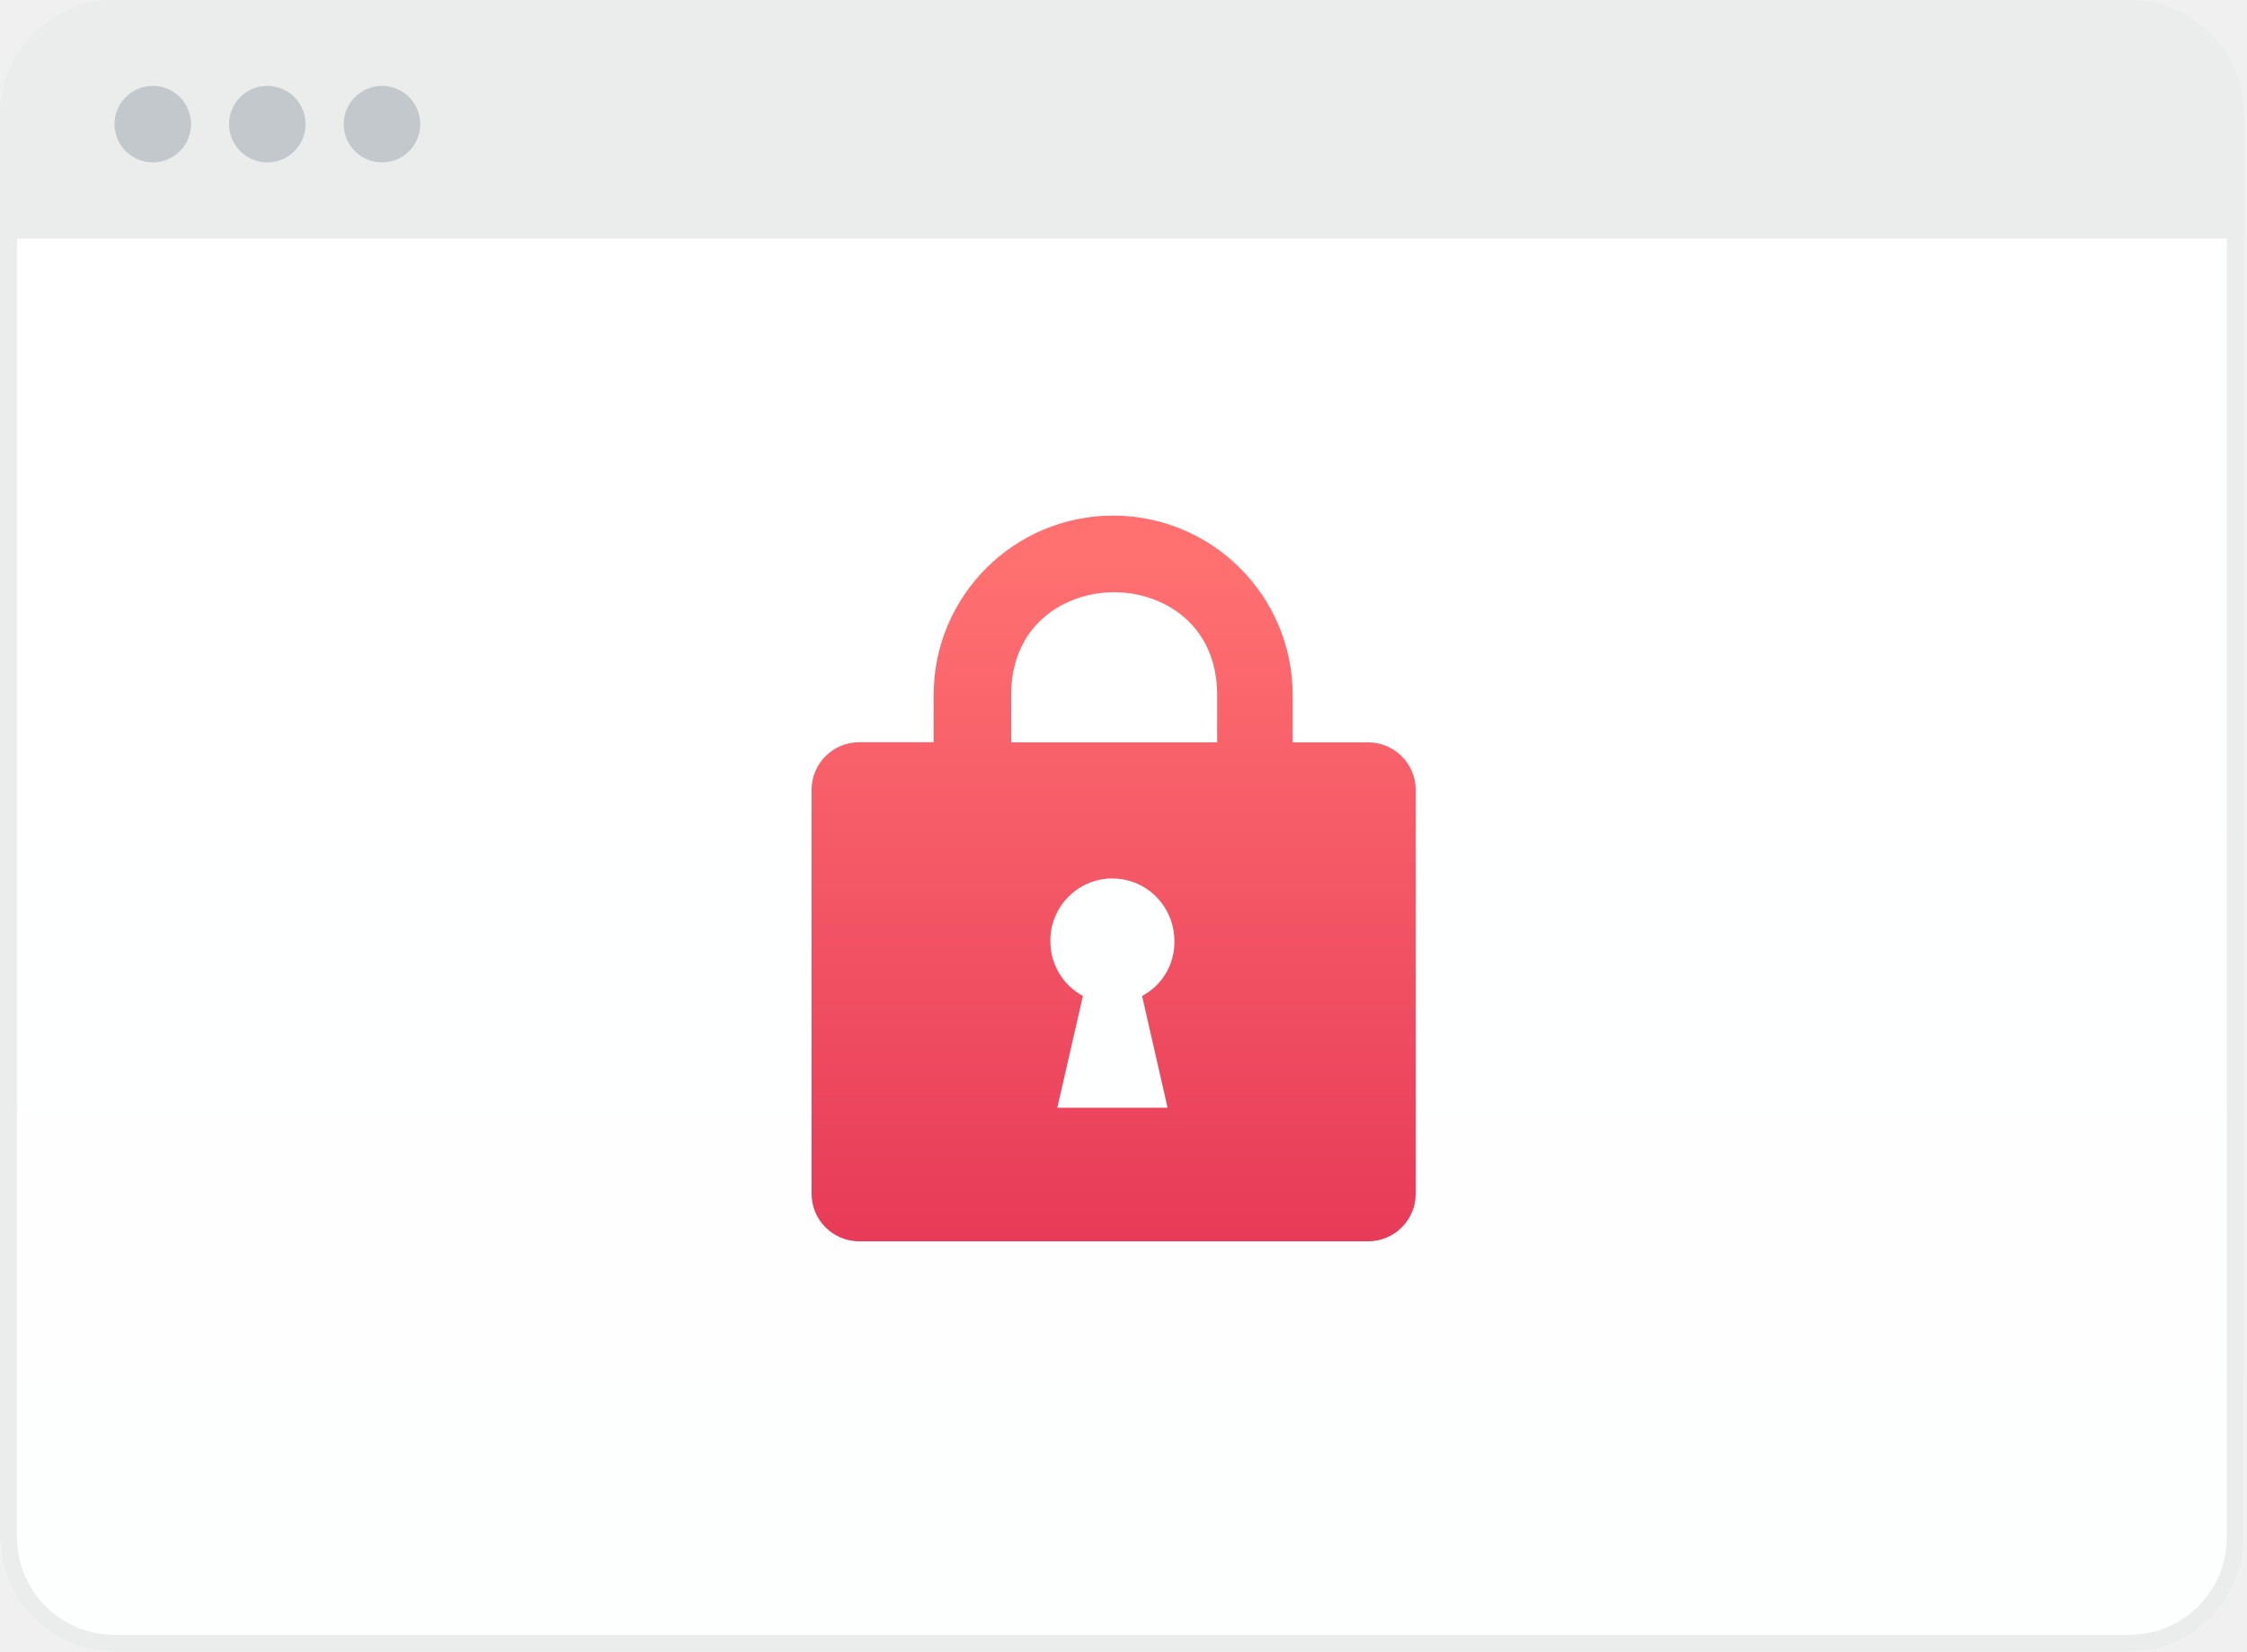
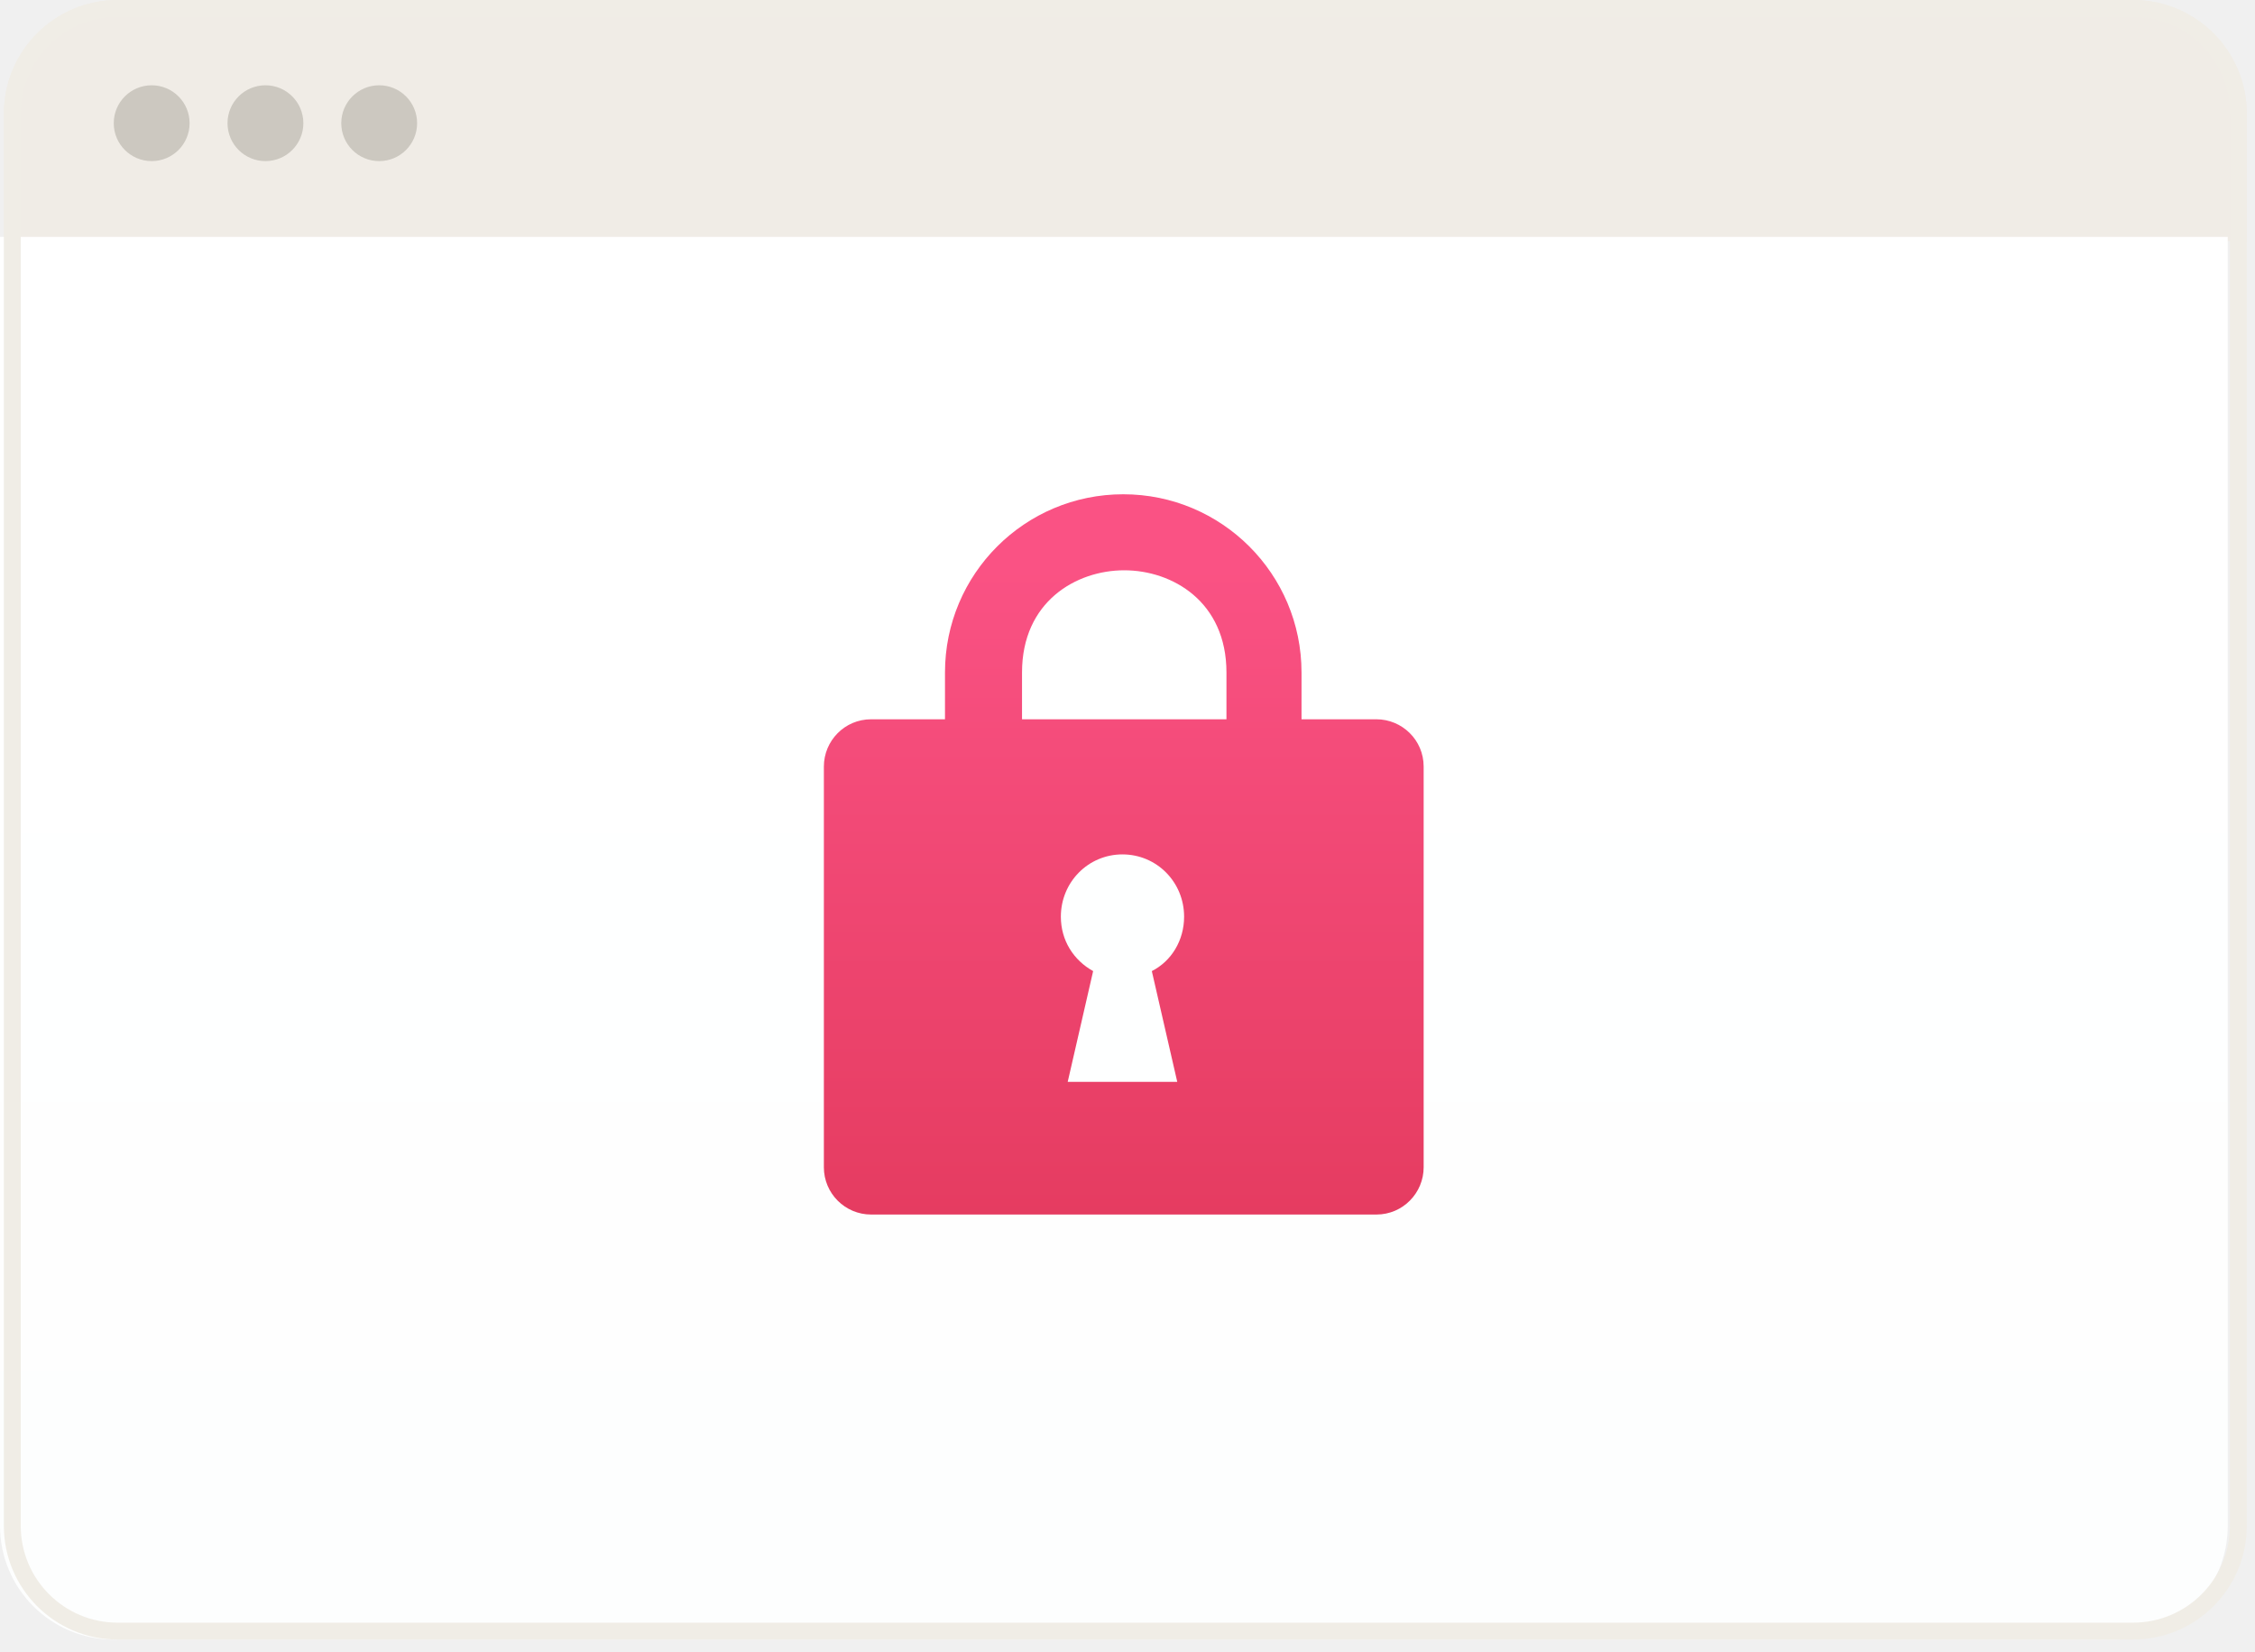
- <svg xmlns="http://www.w3.org/2000/svg" width="185" height="136" fill="none" viewBox="0 0 185 136">
-   <defs />
-   <g clip-path="url(#clip0)">
-     <path fill="#EBEDED" d="M0 9.43A9.43 9.43 0 019.43 0h165.88a9.43 9.43 0 019.43 9.43v10.22H0V9.43z" />
-     <path fill="url(#paint0_linear)" d="M0 19.65h184.74v106.92a9.43 9.43 0 01-9.43 9.43H9.43A9.43 9.43 0 010 126.57V19.65z" />
-     <path stroke="#EBEDED" stroke-width="1.4" d="M9.43.7h165.88a8.73 8.73 0 018.73 8.73v117.14a8.73 8.73 0 01-8.73 8.73H9.43a8.73 8.73 0 01-8.73-8.73V9.43A8.73 8.73 0 019.43.7z" />
-     <path fill="url(#paint1_linear)" fill-rule="evenodd" d="M106.43 57.23v3.89h6.21a3.92 3.92 0 013.92 3.92v33.24a3.92 3.92 0 01-3.92 3.92h-41.9a3.92 3.92 0 01-3.92-3.92V65.03a3.92 3.92 0 013.92-3.92h6.13v-3.88a14.78 14.78 0 1129.56 0zm-6.22 0v3.89H83.25v-3.89c0-5.88 4.5-8.47 8.48-8.47 3.99 0 8.48 2.6 8.48 8.47zm-8.62 15.1c2.83 0 5.1 2.3 5.1 5.16A5 5 0 0194.03 82l2.1 9.2h-9.08l2.11-9.2a5.1 5.1 0 01-2.68-4.5 5.12 5.12 0 015.11-5.18z" clip-rule="evenodd" />
-     <circle cx="12.58" cy="10.22" r="3.15" fill="#C3C8CC" />
-     <circle cx="22.01" cy="10.22" r="3.15" fill="#C3C8CC" />
-     <circle cx="31.45" cy="10.22" r="3.15" fill="#C3C8CC" />
-   </g>
+ <svg xmlns="http://www.w3.org/2000/svg" width="187" height="137" fill="none" viewBox="0 0 187 137">
+   <path fill="#F0ECE6" d="M.32 9.434A9.434 9.434 0 019.754 0h167.133a9.433 9.433 0 019.433 9.434V20H.32V9.434z" />
+   <path fill="url(#paint0_linear_5741_18655)" d="M0 19.654h184.74v106.914c0 5.21-4.224 9.433-9.434 9.433H9.434A9.433 9.433 0 010 126.568V19.654z" />
+   <path stroke="#F0EDE6" stroke-width="1.4" d="M1.02 9.434A8.734 8.734 0 019.754.7h167.133a8.733 8.733 0 018.733 8.734v117.132a8.733 8.733 0 01-8.733 8.734H9.754a8.734 8.734 0 01-8.734-8.734V9.434z" />
+   <path fill="url(#paint1_linear_5741_18655)" fill-rule="evenodd" d="M107.931 55.783v3.881h6.208c2.123 0 3.92 1.715 3.92 3.92v33.241c0 2.124-1.715 3.921-3.92 3.921H72.241a3.921 3.921 0 01-3.92-3.92V63.584c0-2.124 1.714-3.92 3.92-3.92h6.124v-3.882C78.365 47.615 84.981 41 93.148 41s14.783 6.615 14.783 14.783zm-6.225 0v3.881H84.753v-3.881c0-5.88 4.491-8.477 8.477-8.477 3.985 0 8.476 2.596 8.476 8.477zm-8.622 15.09c2.839 0 5.11 2.296 5.11 5.167 0 1.97-1.055 3.692-2.677 4.512l2.109 9.188h-9.084l2.109-9.188c-1.623-.902-2.677-2.543-2.677-4.512 0-2.87 2.271-5.168 5.11-5.168z" clip-rule="evenodd" />
+   <circle cx="12.578" cy="10.219" r="3.145" fill="#CCC8C0" />
+   <circle cx="22.012" cy="10.219" r="3.145" fill="#CCC8C0" />
+   <circle cx="31.445" cy="10.219" r="3.145" fill="#CCC8C0" />
  <defs>
-     <linearGradient id="paint0_linear" x1="92.37" x2="92.37" y1="46.78" y2="136" gradientUnits="userSpaceOnUse">
+     <linearGradient id="paint0_linear_5741_18655" x1="92.37" x2="92.37" y1="46.776" y2="136.001" gradientUnits="userSpaceOnUse">
      <stop stop-color="#fff" />
      <stop offset="1" stop-color="#FDFEFE" />
    </linearGradient>
-     <linearGradient id="paint1_linear" x1="91.69" x2="91.69" y1="45.6" y2="105.73" gradientUnits="userSpaceOnUse">
-       <stop stop-color="#FF7171" />
-       <stop offset="1" stop-color="#E63757" />
+     <linearGradient id="paint1_linear_5741_18655" x1="93.19" x2="93.19" y1="46.996" y2="124.578" gradientUnits="userSpaceOnUse">
+       <stop stop-color="#FA5284" />
+       <stop offset="1" stop-color="#DC3251" />
    </linearGradient>
-     <clipPath id="clip0">
-       <path fill="#fff" d="M0 0h185v136H0z" />
-     </clipPath>
  </defs>
</svg>
